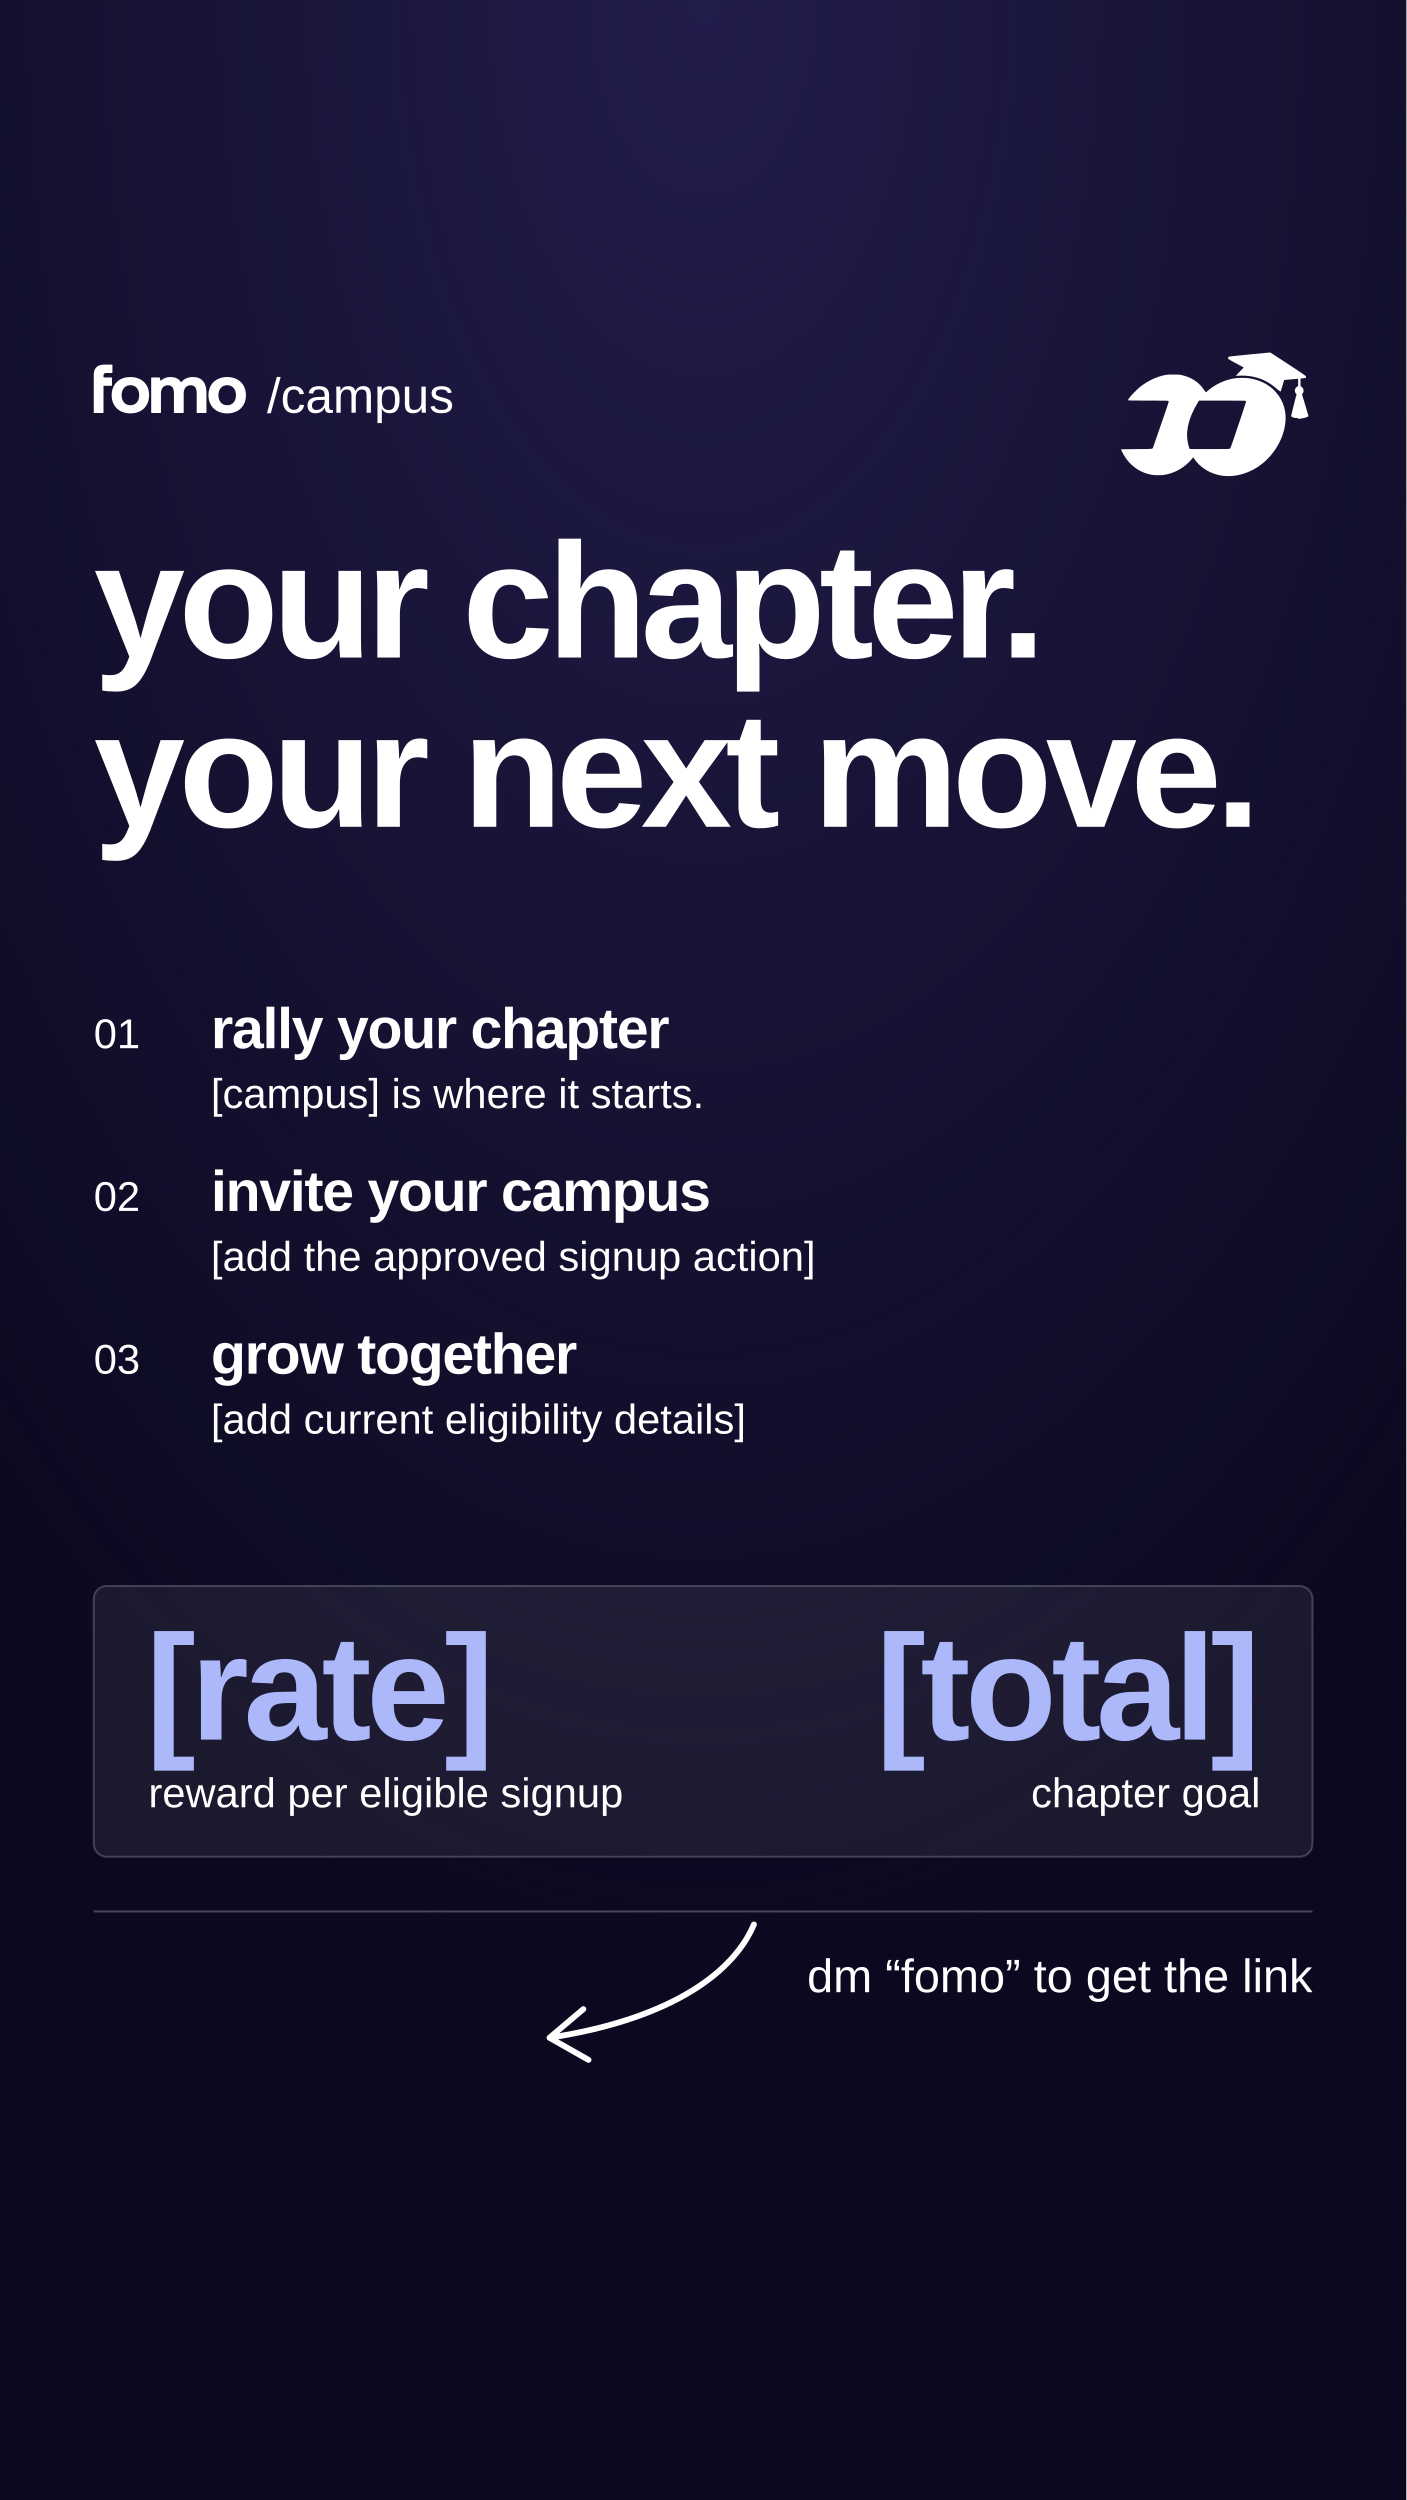
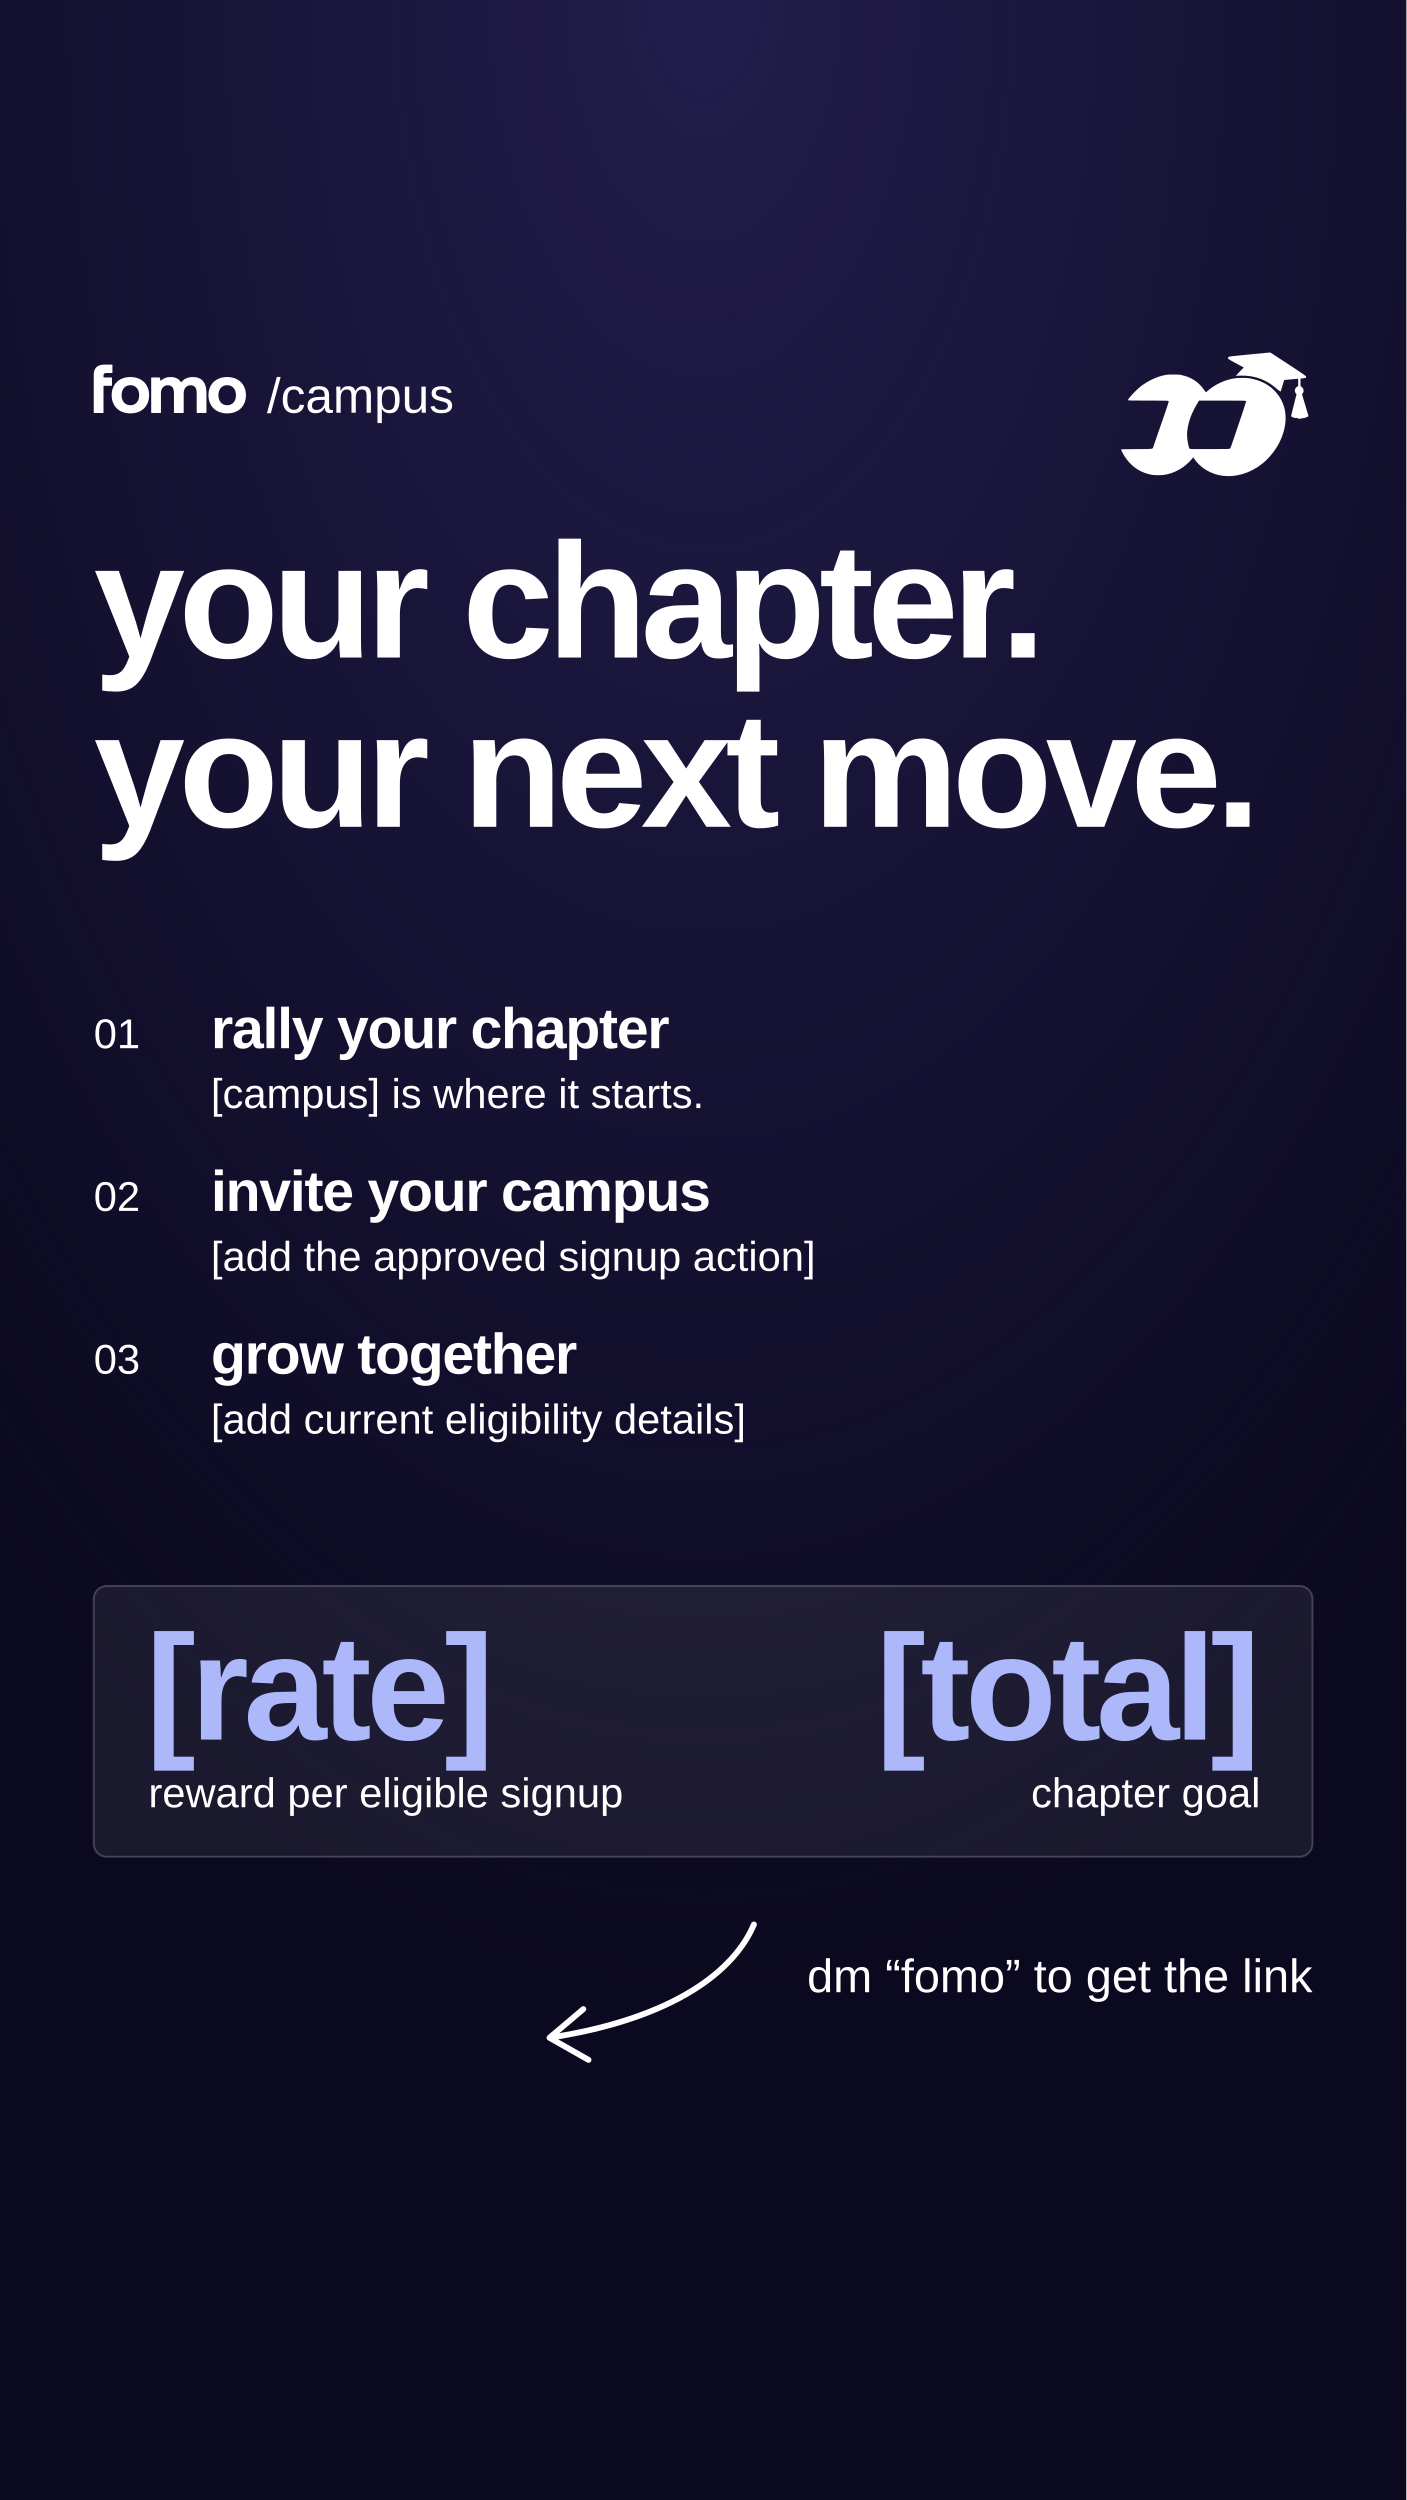
<svg xmlns="http://www.w3.org/2000/svg" xmlns:xlink="http://www.w3.org/1999/xlink" width="1080" height="1920" viewBox="0 0 1080 1920" role="img" aria-labelledby="title description">
  <defs>
    <style>text{font-family:Aeonik,Arial,sans-serif}</style>
    <symbol id="fomo-campus-mark" viewBox="0 0 620 415">
      <g fill="currentColor" fill-rule="evenodd" transform="translate(-240.190 -291.993) scale(0.815589)">
        <path d="M704.000,851.489 C659.298,845.350 618.849,821.276 595.279,786.779 L590.531,779.831 L586.540,784.665 C558.138,819.063 520.232,841.118 477.500,848.109 C467.438,849.755 440.897,849.775 431.000,848.144 C390.066,841.399 356.287,820.720 330.727,786.759 C320.650,773.369 307.823,749.353 310.282,748.480 C310.952,748.242 338.147,747.924 370.715,747.774 C437.969,747.463 431.842,748.359 435.217,738.339 C436.299,735.128 440.265,723.725 444.030,713.000 C452.124,689.943 474.687,624.651 486.579,589.869 C491.210,576.322 495.000,564.542 495.000,563.691 C495.000,562.839 494.293,561.436 493.429,560.571 C492.027,559.170 483.541,559.000 415.051,559.000 C348.565,559.000 338.080,558.802 337.020,557.524 C336.010,556.307 336.975,554.517 342.549,547.274 C351.040,536.242 375.944,511.356 386.500,503.355 C415.124,481.659 446.747,466.787 479.000,459.852 C488.127,457.890 492.509,457.588 512.500,457.547 C533.032,457.505 536.614,457.749 545.881,459.824 C584.401,468.449 613.143,487.752 633.619,518.750 C636.617,523.288 639.264,527.000 639.501,527.000 C639.739,527.000 642.144,525.037 644.846,522.637 C674.311,496.467 711.276,478.895 750.500,472.411 C763.328,470.290 794.041,469.982 806.500,471.849 C856.836,479.392 895.899,501.942 921.968,538.507 C954.832,584.602 958.909,641.335 933.881,704.280 C919.198,741.207 891.383,778.611 859.500,804.302 C813.865,841.075 756.010,858.632 704.000,851.489 Z M733.852,745.500 C734.901,744.400 737.568,738.100 739.778,731.500 C741.988,724.900 748.839,704.875 755.003,687.000 C774.125,631.539 796.000,565.624 796.000,563.462 C796.000,562.328 795.460,560.860 794.800,560.200 C793.884,559.284 772.221,559.000 703.396,559.000 L613.193,559.000 L607.900,567.250 C600.996,578.011 590.163,598.929 584.528,612.379 C570.986,644.701 564.625,678.053 567.010,704.228 C568.643,722.141 573.768,744.378 576.815,746.768 C578.095,747.772 594.392,747.980 655.188,747.768 C730.463,747.505 731.982,747.461 733.852,745.500 Z M998.299,628.894 C996.539,628.385 994.824,627.524 994.489,626.982 C994.146,626.428 992.190,626.266 990.022,626.612 C987.410,627.030 985.121,626.708 982.929,625.615 C981.149,624.727 978.923,624.000 977.981,624.000 C975.197,624.000 970.787,619.991 971.523,618.130 C971.877,617.233 975.979,600.548 980.638,581.052 C985.297,561.556 989.956,543.106 990.991,540.052 L992.872,534.500 L990.500,532.000 C982.248,523.304 985.952,507.770 997.250,503.694 C998.807,503.132 999.000,501.464 999.000,488.531 C999.000,480.539 998.672,474.000 998.272,474.000 C995.946,474.000 949.957,478.091 947.317,478.533 C943.666,479.144 944.526,477.033 936.947,504.000 C934.088,514.175 931.444,522.838 931.072,523.252 C930.186,524.238 922.689,519.440 916.433,513.885 C885.904,486.771 853.740,470.988 815.991,464.599 C802.027,462.235 782.154,461.195 768.545,462.114 C761.969,462.559 756.404,462.737 756.178,462.511 C755.952,462.285 762.816,454.929 771.432,446.164 L787.096,430.229 L769.798,420.922 C739.352,404.542 727.553,397.893 726.782,396.682 C725.220,394.225 725.982,390.057 728.250,388.655 C729.634,387.800 738.967,386.442 752.500,385.127 C764.600,383.951 796.325,380.774 823.000,378.067 C849.675,375.360 875.775,372.844 881.000,372.477 L890.500,371.808 L909.000,383.723 C968.284,421.904 1027.749,461.663 1028.963,463.931 C1030.330,466.486 1029.516,469.662 1027.182,470.880 C1026.257,471.362 1021.562,472.077 1016.750,472.468 L1008.000,473.180 L1008.000,488.590 C1008.000,499.093 1008.349,504.000 1009.096,504.000 C1011.343,504.000 1016.111,508.296 1018.023,512.044 C1020.213,516.339 1020.635,523.898 1018.875,527.316 C1018.256,528.517 1016.830,530.510 1015.706,531.745 C1013.883,533.746 1013.790,534.397 1014.850,537.745 C1015.504,539.810 1021.252,559.030 1027.624,580.456 L1039.210,619.412 L1036.994,621.206 C1035.775,622.193 1033.954,623.000 1032.946,623.000 C1031.939,623.000 1029.564,623.915 1027.670,625.032 C1025.599,626.254 1022.684,627.005 1020.362,626.915 C1018.238,626.833 1014.700,627.473 1012.500,628.339 C1008.042,630.092 1003.110,630.285 998.299,628.894 Z" />
      </g>
    </symbol>
    <symbol id="fomo-wordmark" viewBox="0 0 352 113">
      <path d="M0.003 23.325C0.003 8.468 7.991 0 24.923 0H42.105C42.675 0 43.134 0.46 43.134 1.029V18.462C43.134 19.031 42.675 19.49 42.105 19.49H28.757C24.443 19.49 22.526 21.408 22.526 25.561V28.685C22.526 29.255 22.985 29.714 23.555 29.714H41.076C41.646 29.714 42.105 30.174 42.105 30.743V48.014C42.105 48.584 41.646 49.043 41.076 49.043H23.555C22.985 49.043 22.526 49.503 22.526 50.072V110.797C22.526 111.366 22.066 111.826 21.497 111.826H1.029C0.46 111.826 0 111.366 0 110.797V23.325H0.003Z" fill="currentColor" />
      <path d="M41.381 70.769C41.381 45.528 58.636 28.757 84.673 28.757C110.711 28.757 127.965 45.531 127.965 70.769C127.965 96.008 110.711 112.782 84.673 112.782C58.636 112.782 41.381 96.008 41.381 70.769ZM104.959 70.769C104.959 57.192 97.291 47.606 84.67 47.606C72.049 47.606 64.384 57.192 64.384 70.769C64.384 84.347 72.052 93.933 84.67 93.933C97.287 93.933 104.959 84.347 104.959 70.769Z" fill="currentColor" />
      <path d="M260.369 65.978V110.796C260.369 111.366 259.909 111.825 259.34 111.825H238.872C238.302 111.825 237.843 111.366 237.843 110.796V65.817C237.843 53.995 233.371 47.767 223.785 47.767C214.199 47.767 207.491 54.794 207.81 67.415V110.796C207.81 111.366 207.35 111.825 206.781 111.825H186.313C185.744 111.825 185.284 111.366 185.284 110.796V65.817C185.284 53.995 180.812 47.767 171.065 47.767C161.318 47.767 155.251 55.117 155.251 66.616V110.796C155.251 111.366 154.792 111.825 154.222 111.825H133.754C133.185 111.825 132.725 111.366 132.725 110.796V30.746C132.725 30.177 133.185 29.717 133.754 29.717H151.571C152.044 29.717 152.456 30.039 152.569 30.495L154.088 36.58C154.246 37.211 155.028 37.447 155.501 37.002C160.183 32.615 166.476 28.757 177.451 28.757C186.961 28.757 195.882 31.703 201.246 40.284C201.565 40.791 202.281 40.836 202.652 40.362C208.307 33.136 217.317 28.757 229.687 28.757C245.662 28.757 260.358 37.063 260.358 65.978H260.369Z" fill="currentColor" />
      <path d="M265.029 70.769C265.029 45.528 282.284 28.757 308.321 28.757C334.359 28.757 351.613 45.531 351.613 70.769C351.613 96.008 334.359 112.782 308.321 112.782C282.284 112.782 265.029 96.008 265.029 70.769ZM328.607 70.769C328.607 57.192 320.939 47.606 308.318 47.606C295.697 47.606 288.032 57.192 288.032 70.769C288.032 84.347 295.7 93.933 308.318 93.933C320.935 93.933 328.607 84.347 328.607 70.769Z" fill="currentColor" />
    </symbol>
    <radialGradient id="glow" cx="0.5" cy="0" r="0.8">
      <stop stop-color="#221D4B" stop-opacity="1" />
      <stop offset="1" stop-color="#221D4B" stop-opacity="0" />
    </radialGradient>
  </defs>
  <g id="background">
    <rect width="1080" height="1920" fill="#0B091F" />
    <rect width="1080" height="1920" fill="url(#glow)" />
  </g>
  <g id="brand" color="#FFFFFF">
    <use href="#fomo-wordmark" xlink:href="#fomo-wordmark" x="72" y="280" width="117" height="37.560" />
    <text x="205" y="317" font-size="38" fill="#FFFFFF" font-weight="500">/campus</text>
    <use href="#fomo-campus-mark" xlink:href="#fomo-campus-mark" x="858" y="268" width="150" height="100.403" />
  </g>
  <g id="editable-invitation-headline">
    <text x="72" y="505" font-size="126" fill="#FFFFFF" font-weight="700" letter-spacing="-5">your chapter.</text>
    <text x="72" y="635" font-size="126" fill="#FFFFFF" font-weight="700" letter-spacing="-5">your next move.</text>
  </g>
  <g id="editable-three-steps">
    <g id="step-1">
      <text x="72" y="805" font-size="32" fill="#FFFFFF" font-weight="500">01</text>
      <text x="162" y="805" font-size="44" fill="#FFFFFF" font-weight="700" letter-spacing="-1">rally your chapter</text>
      <text x="162" y="851" font-size="32" fill="#FFFFFF" font-weight="400">[campus] is where it starts.</text>
    </g>
    <g id="step-2">
      <text x="72" y="930" font-size="32" fill="#FFFFFF" font-weight="500">02</text>
      <text x="162" y="930" font-size="44" fill="#FFFFFF" font-weight="700" letter-spacing="-1">invite your campus</text>
      <text x="162" y="976" font-size="32" fill="#FFFFFF" font-weight="400">[add the approved signup action]</text>
    </g>
    <g id="step-3">
      <text x="72" y="1055" font-size="32" fill="#FFFFFF" font-weight="500">03</text>
      <text x="162" y="1055" font-size="44" fill="#FFFFFF" font-weight="700" letter-spacing="-1">grow together</text>
      <text x="162" y="1101" font-size="32" fill="#FFFFFF" font-weight="400">[add current eligibility details]</text>
    </g>
  </g>
  <g id="editable-approved-offer">
    <rect id="reward-panel" x="72" y="1218" width="936" height="208" rx="10" fill="#FFFFFF" fill-opacity="0.07" stroke="#FFFFFF" stroke-opacity=".2" stroke-width="1.5" />
    <text x="112" y="1336" font-size="115" fill="#ACB8F9" font-weight="700" letter-spacing="-4">[rate]</text>
    <text x="968" y="1336" font-size="115" fill="#ACB8F9" font-weight="700" text-anchor="end" letter-spacing="-4">[total]</text>
    <text x="114" y="1388" font-size="32" fill="#FFFFFF" font-weight="400">reward per eligible signup</text>
    <text x="968" y="1388" font-size="32" fill="#FFFFFF" font-weight="400" text-anchor="end">chapter goal</text>
  </g>
  <g id="editable-call-to-action">
-     <path d="M72 1468 H1008" fill="none" stroke="#FFFFFF" stroke-opacity=".25" stroke-width="1.5" />
    <text x="1008" y="1530" font-size="36" fill="#FFFFFF" font-weight="500" text-anchor="end">dm “fomo” to get the link</text>
    <path id="cta-arrow" d="M157 0C142.5 34.5 97.5 72 0 87M26 65L0 87L30 104" transform="translate(422 1478)" fill="none" stroke="#FFFFFF" stroke-width="4.5" stroke-linecap="round" stroke-linejoin="round" />
  </g>
</svg>
